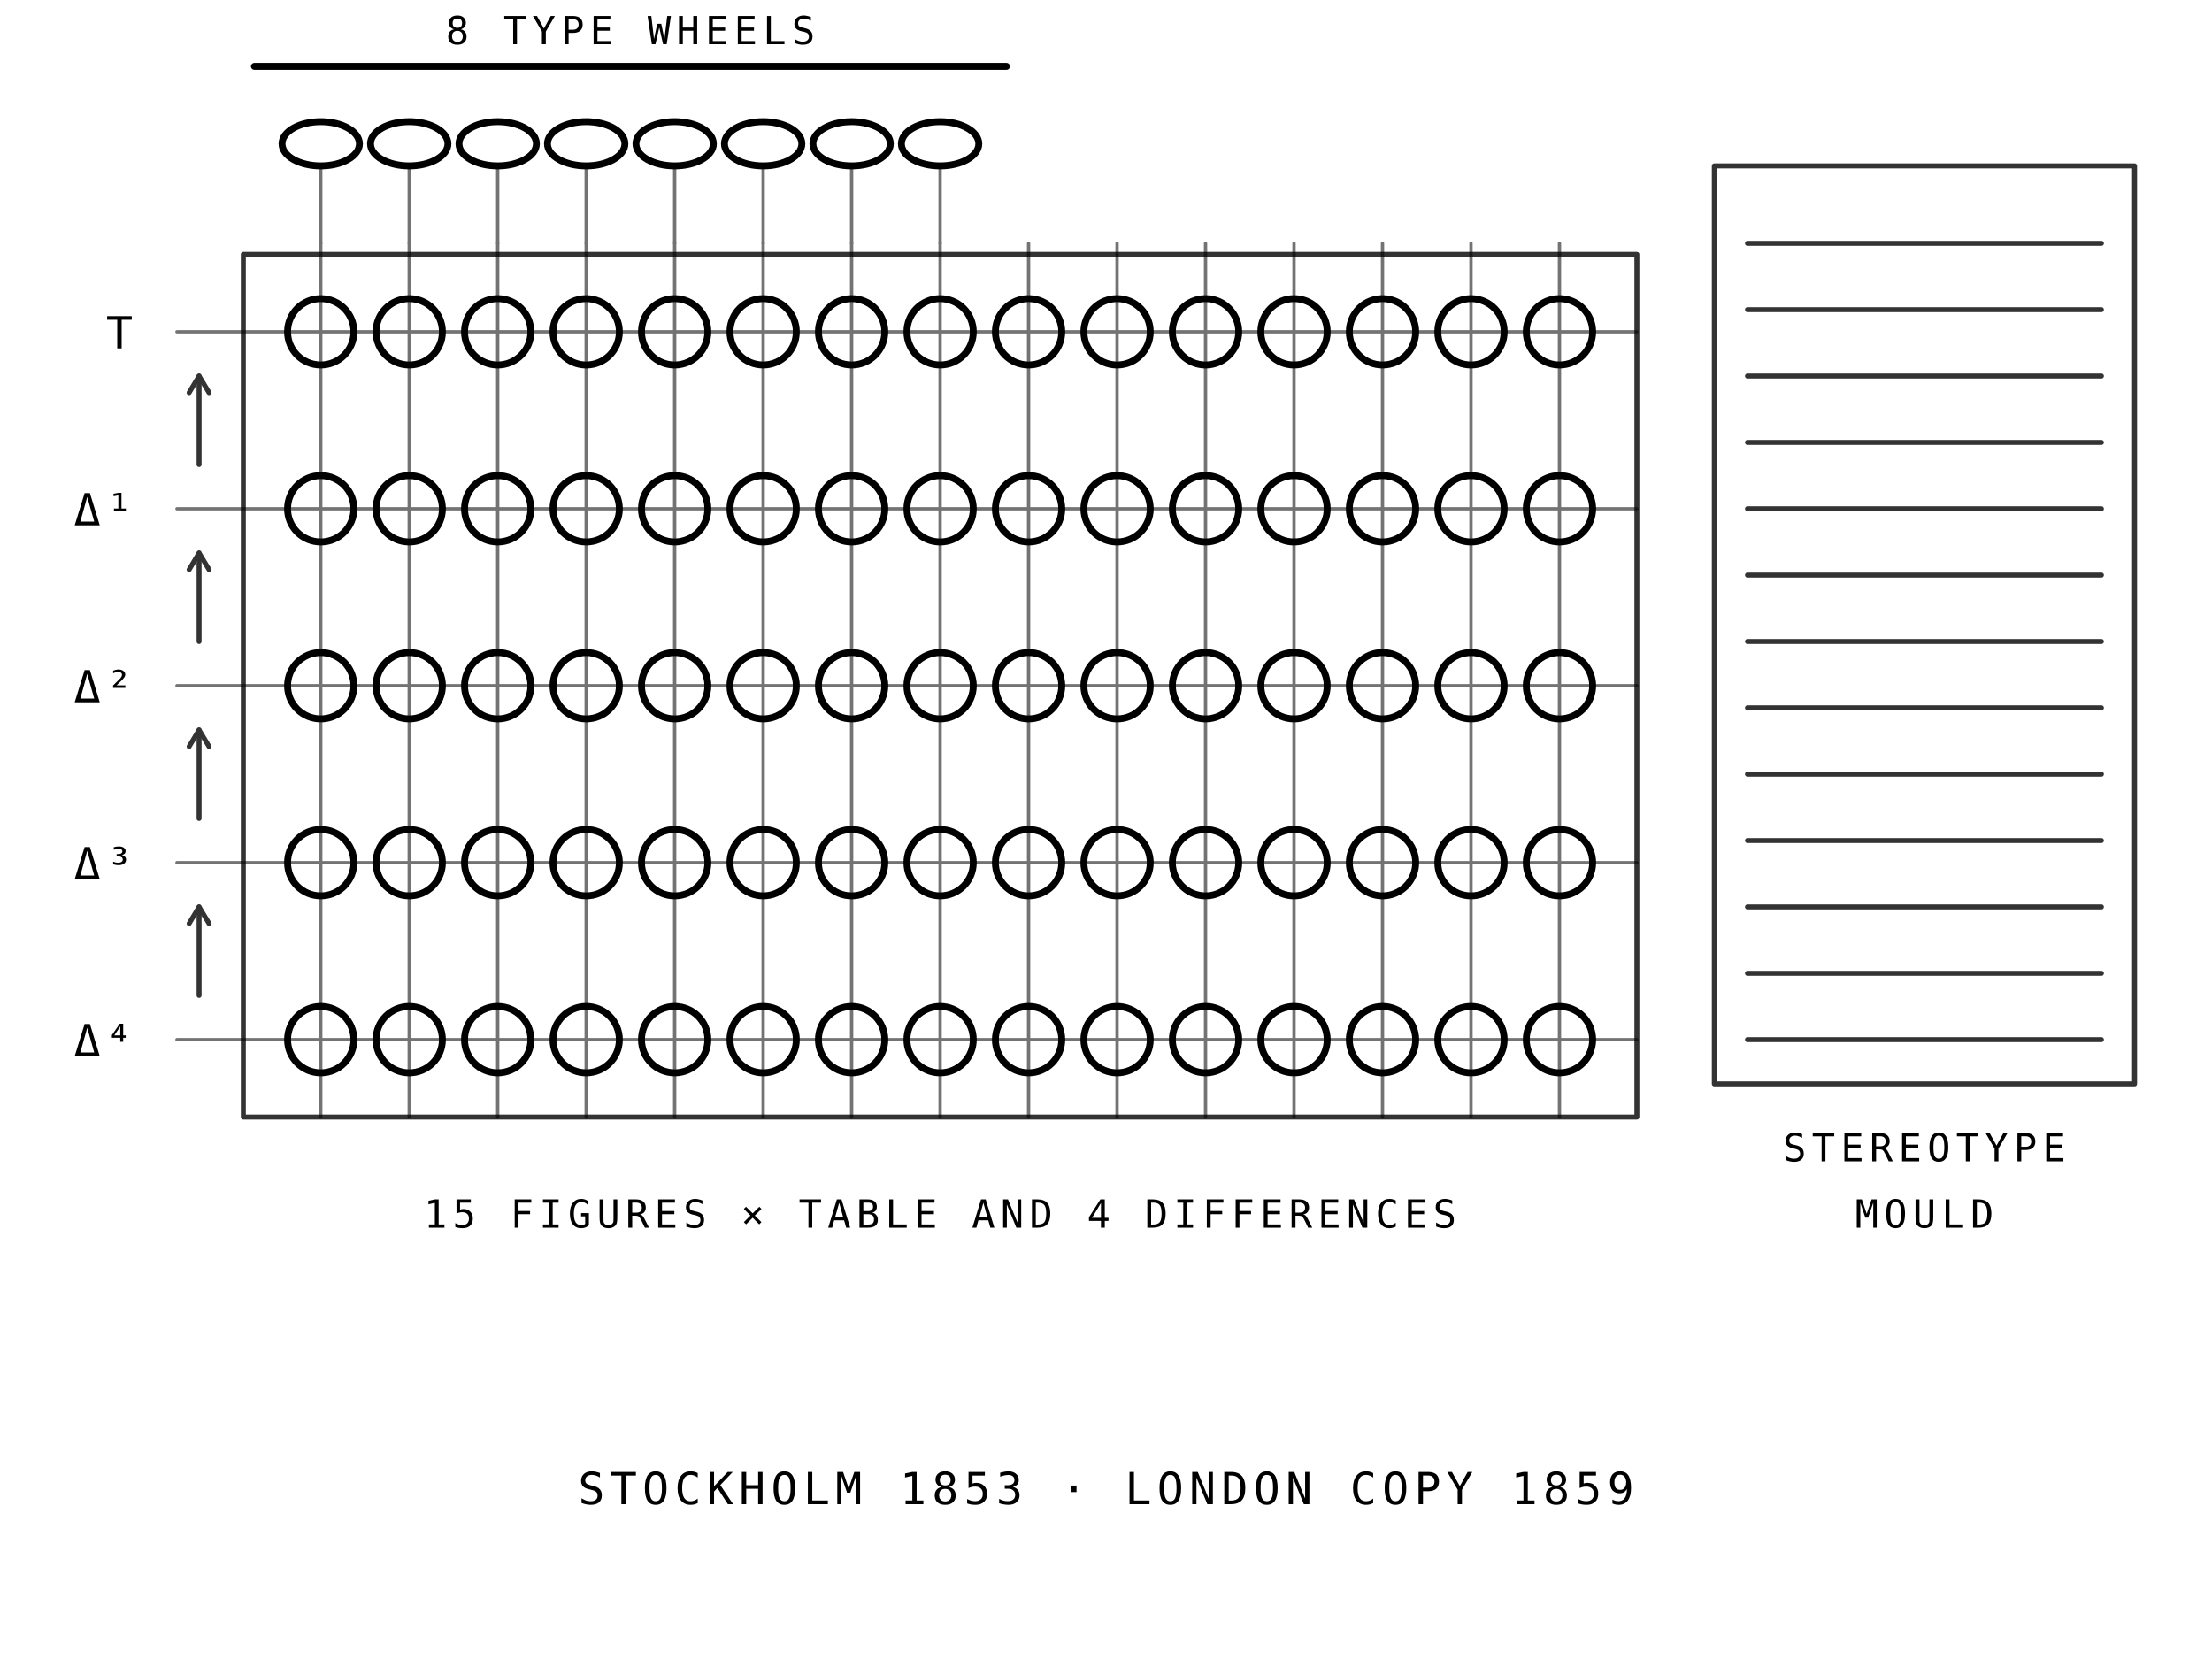
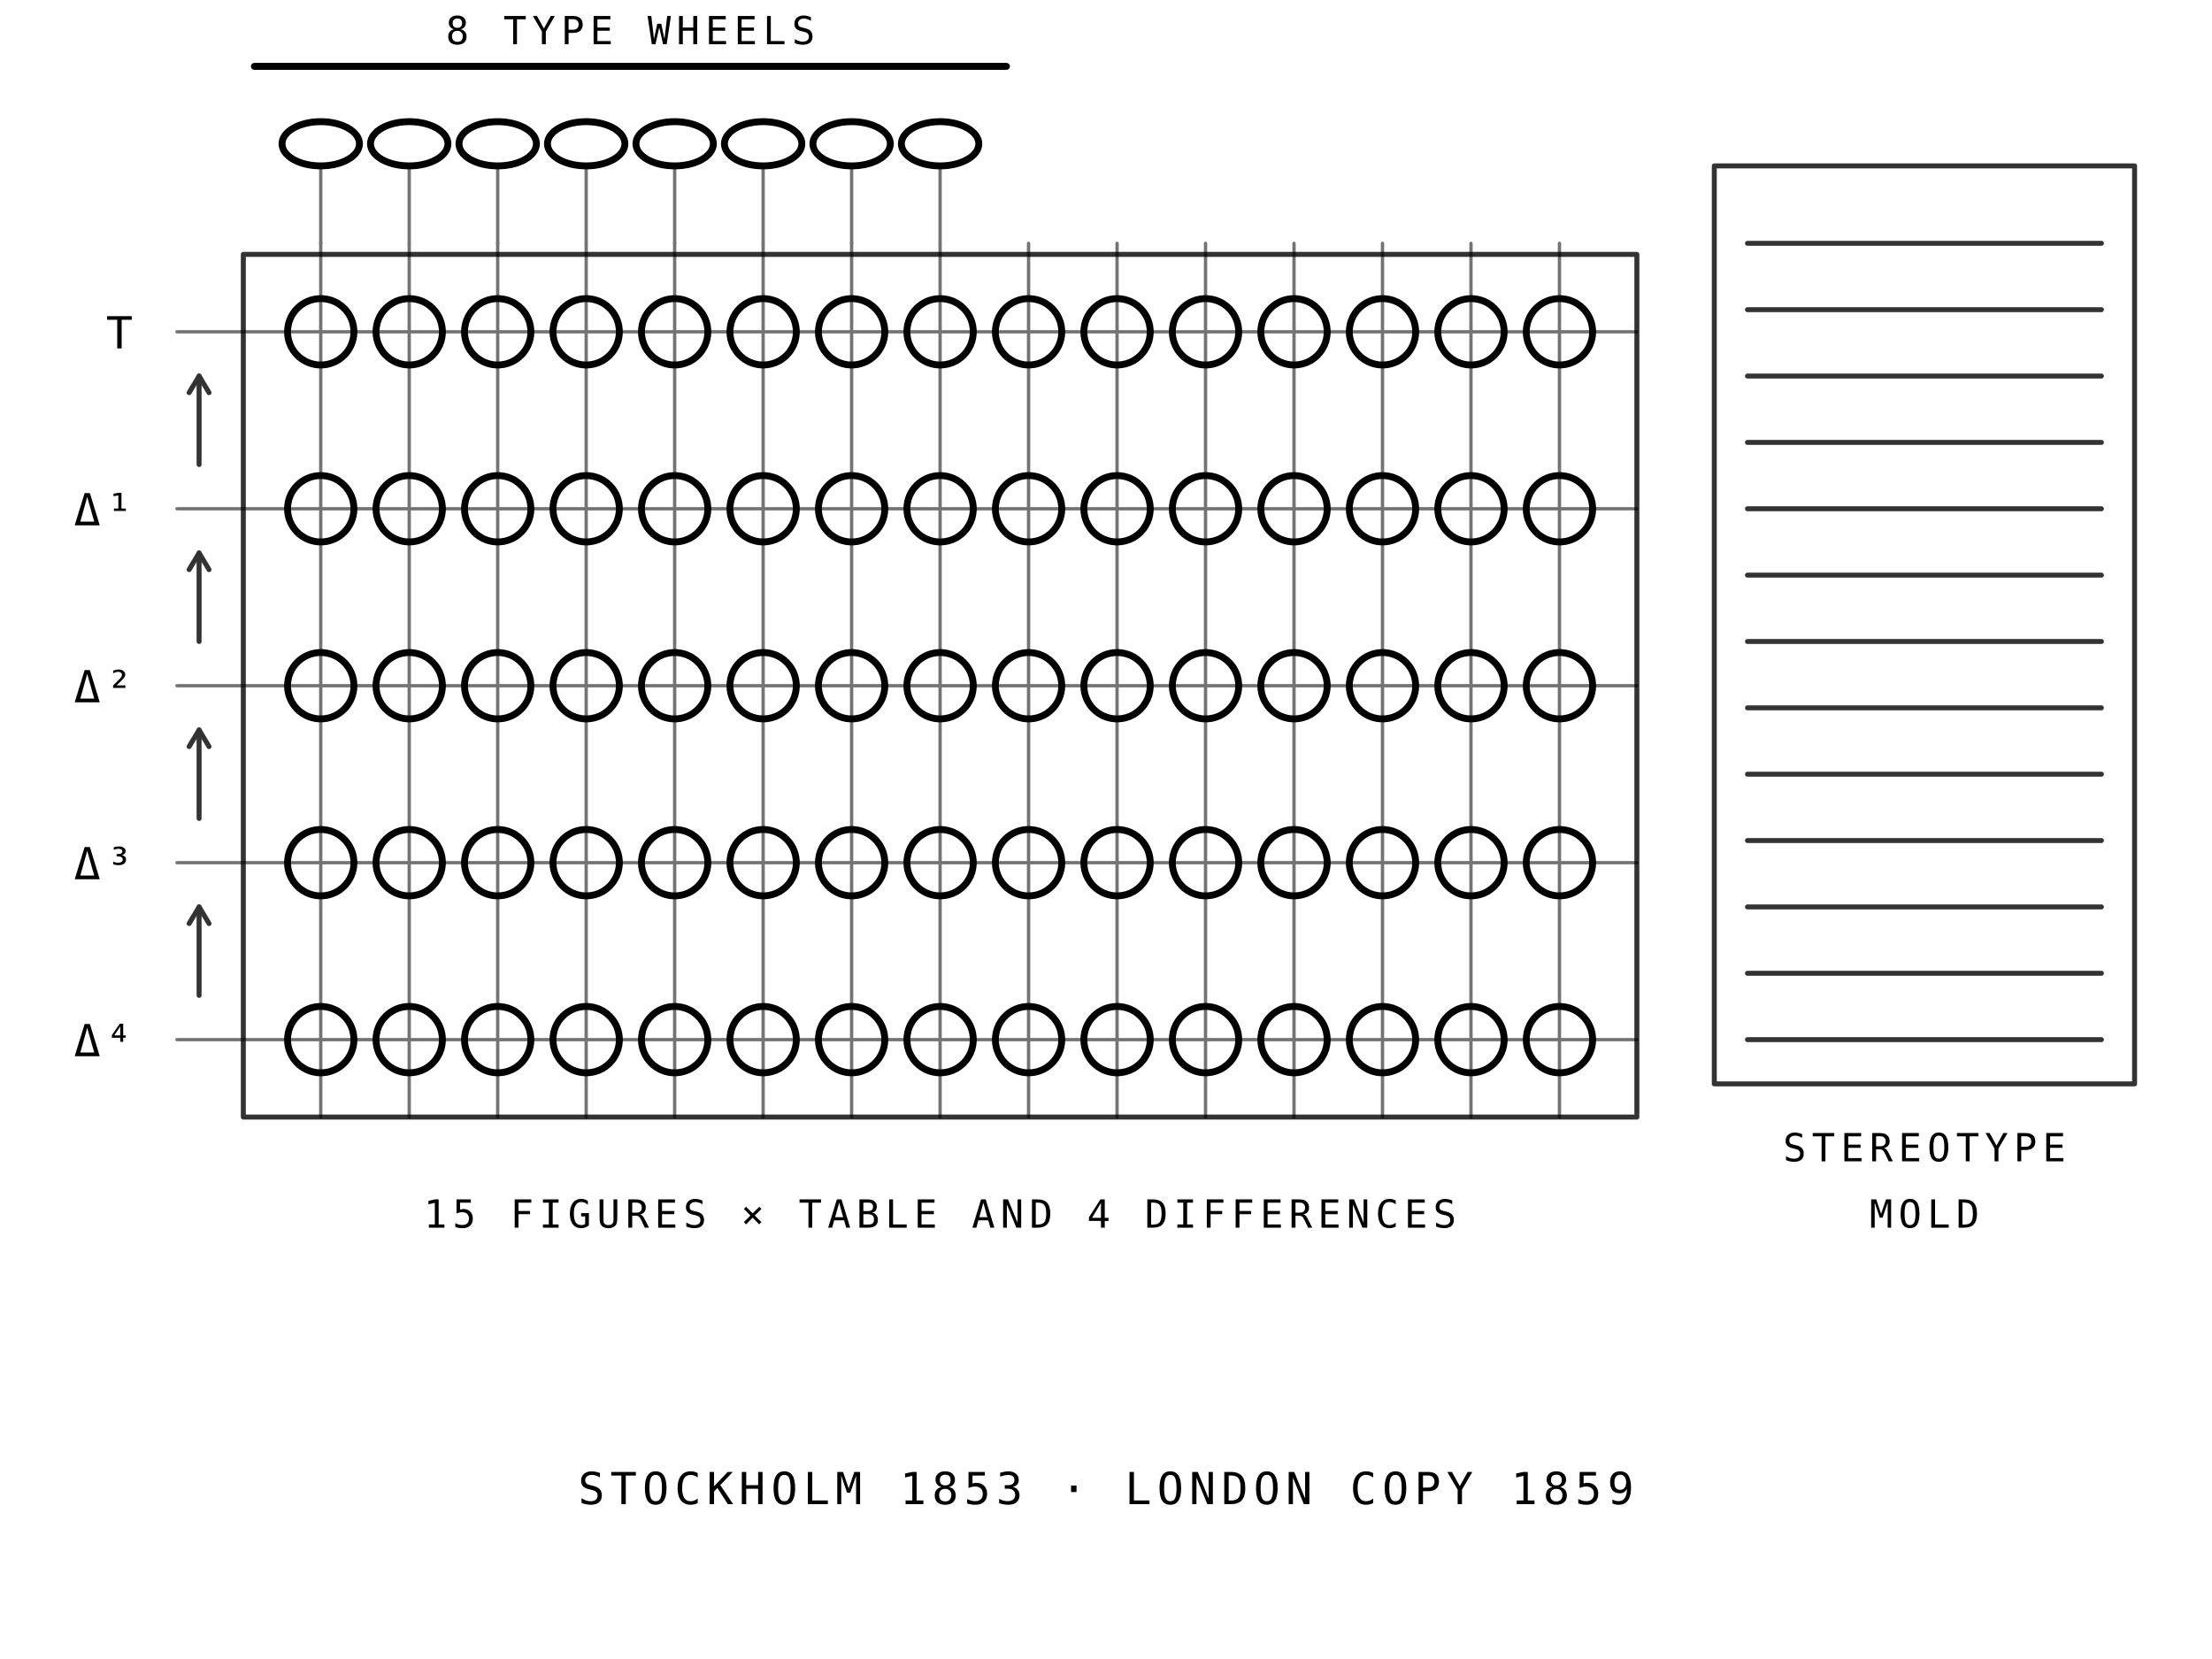
<svg xmlns="http://www.w3.org/2000/svg" viewBox="0 0 400 300" fill="none" stroke="currentColor" stroke-width="1.25" stroke-linecap="round" stroke-linejoin="round" aria-hidden="true">
  <g stroke-width="0.6" opacity="0.55">
    <path pathLength="1" d="M58 44 L58 202 M74 44 L74 202 M90 44 L90 202 M106 44 L106 202 M122 44 L122 202 M138 44 L138 202 M154 44 L154 202 M170 44 L170 202 M186 44 L186 202 M202 44 L202 202 M218 44 L218 202 M234 44 L234 202 M250 44 L250 202 M266 44 L266 202 M282 44 L282 202" />
    <path pathLength="1" d="M32 60 L296 60 M32 92 L296 92 M32 124 L296 124 M32 156 L296 156 M32 188 L296 188" />
    <path pathLength="1" d="M58 44 L58 30 M74 44 L74 30 M90 44 L90 30 M106 44 L106 30 M122 44 L122 30 M138 44 L138 30 M154 44 L154 30 M170 44 L170 30" />
  </g>
  <g>
    <path pathLength="1" d="M52 60 a6 6 0 1 0 12 0 a6 6 0 1 0 -12 0" />
    <path pathLength="1" d="M68 60 a6 6 0 1 0 12 0 a6 6 0 1 0 -12 0" />
    <path pathLength="1" d="M84 60 a6 6 0 1 0 12 0 a6 6 0 1 0 -12 0" />
    <path pathLength="1" d="M100 60 a6 6 0 1 0 12 0 a6 6 0 1 0 -12 0" />
    <path pathLength="1" d="M116 60 a6 6 0 1 0 12 0 a6 6 0 1 0 -12 0" />
    <path pathLength="1" d="M132 60 a6 6 0 1 0 12 0 a6 6 0 1 0 -12 0" />
    <path pathLength="1" d="M148 60 a6 6 0 1 0 12 0 a6 6 0 1 0 -12 0" />
    <path pathLength="1" d="M164 60 a6 6 0 1 0 12 0 a6 6 0 1 0 -12 0" />
    <path pathLength="1" d="M180 60 a6 6 0 1 0 12 0 a6 6 0 1 0 -12 0" />
    <path pathLength="1" d="M196 60 a6 6 0 1 0 12 0 a6 6 0 1 0 -12 0" />
    <path pathLength="1" d="M212 60 a6 6 0 1 0 12 0 a6 6 0 1 0 -12 0" />
    <path pathLength="1" d="M228 60 a6 6 0 1 0 12 0 a6 6 0 1 0 -12 0" />
    <path pathLength="1" d="M244 60 a6 6 0 1 0 12 0 a6 6 0 1 0 -12 0" />
    <path pathLength="1" d="M260 60 a6 6 0 1 0 12 0 a6 6 0 1 0 -12 0" />
    <path pathLength="1" d="M276 60 a6 6 0 1 0 12 0 a6 6 0 1 0 -12 0" />
    <path pathLength="1" d="M52 92 a6 6 0 1 0 12 0 a6 6 0 1 0 -12 0" />
    <path pathLength="1" d="M68 92 a6 6 0 1 0 12 0 a6 6 0 1 0 -12 0" />
    <path pathLength="1" d="M84 92 a6 6 0 1 0 12 0 a6 6 0 1 0 -12 0" />
    <path pathLength="1" d="M100 92 a6 6 0 1 0 12 0 a6 6 0 1 0 -12 0" />
    <path pathLength="1" d="M116 92 a6 6 0 1 0 12 0 a6 6 0 1 0 -12 0" />
    <path pathLength="1" d="M132 92 a6 6 0 1 0 12 0 a6 6 0 1 0 -12 0" />
    <path pathLength="1" d="M148 92 a6 6 0 1 0 12 0 a6 6 0 1 0 -12 0" />
    <path pathLength="1" d="M164 92 a6 6 0 1 0 12 0 a6 6 0 1 0 -12 0" />
    <path pathLength="1" d="M180 92 a6 6 0 1 0 12 0 a6 6 0 1 0 -12 0" />
    <path pathLength="1" d="M196 92 a6 6 0 1 0 12 0 a6 6 0 1 0 -12 0" />
    <path pathLength="1" d="M212 92 a6 6 0 1 0 12 0 a6 6 0 1 0 -12 0" />
    <path pathLength="1" d="M228 92 a6 6 0 1 0 12 0 a6 6 0 1 0 -12 0" />
    <path pathLength="1" d="M244 92 a6 6 0 1 0 12 0 a6 6 0 1 0 -12 0" />
    <path pathLength="1" d="M260 92 a6 6 0 1 0 12 0 a6 6 0 1 0 -12 0" />
    <path pathLength="1" d="M276 92 a6 6 0 1 0 12 0 a6 6 0 1 0 -12 0" />
    <path pathLength="1" d="M52 124 a6 6 0 1 0 12 0 a6 6 0 1 0 -12 0" />
    <path pathLength="1" d="M68 124 a6 6 0 1 0 12 0 a6 6 0 1 0 -12 0" />
    <path pathLength="1" d="M84 124 a6 6 0 1 0 12 0 a6 6 0 1 0 -12 0" />
    <path pathLength="1" d="M100 124 a6 6 0 1 0 12 0 a6 6 0 1 0 -12 0" />
    <path pathLength="1" d="M116 124 a6 6 0 1 0 12 0 a6 6 0 1 0 -12 0" />
    <path pathLength="1" d="M132 124 a6 6 0 1 0 12 0 a6 6 0 1 0 -12 0" />
    <path pathLength="1" d="M148 124 a6 6 0 1 0 12 0 a6 6 0 1 0 -12 0" />
    <path pathLength="1" d="M164 124 a6 6 0 1 0 12 0 a6 6 0 1 0 -12 0" />
    <path pathLength="1" d="M180 124 a6 6 0 1 0 12 0 a6 6 0 1 0 -12 0" />
    <path pathLength="1" d="M196 124 a6 6 0 1 0 12 0 a6 6 0 1 0 -12 0" />
    <path pathLength="1" d="M212 124 a6 6 0 1 0 12 0 a6 6 0 1 0 -12 0" />
    <path pathLength="1" d="M228 124 a6 6 0 1 0 12 0 a6 6 0 1 0 -12 0" />
    <path pathLength="1" d="M244 124 a6 6 0 1 0 12 0 a6 6 0 1 0 -12 0" />
    <path pathLength="1" d="M260 124 a6 6 0 1 0 12 0 a6 6 0 1 0 -12 0" />
    <path pathLength="1" d="M276 124 a6 6 0 1 0 12 0 a6 6 0 1 0 -12 0" />
    <path pathLength="1" d="M52 156 a6 6 0 1 0 12 0 a6 6 0 1 0 -12 0" />
    <path pathLength="1" d="M68 156 a6 6 0 1 0 12 0 a6 6 0 1 0 -12 0" />
    <path pathLength="1" d="M84 156 a6 6 0 1 0 12 0 a6 6 0 1 0 -12 0" />
    <path pathLength="1" d="M100 156 a6 6 0 1 0 12 0 a6 6 0 1 0 -12 0" />
    <path pathLength="1" d="M116 156 a6 6 0 1 0 12 0 a6 6 0 1 0 -12 0" />
    <path pathLength="1" d="M132 156 a6 6 0 1 0 12 0 a6 6 0 1 0 -12 0" />
    <path pathLength="1" d="M148 156 a6 6 0 1 0 12 0 a6 6 0 1 0 -12 0" />
    <path pathLength="1" d="M164 156 a6 6 0 1 0 12 0 a6 6 0 1 0 -12 0" />
    <path pathLength="1" d="M180 156 a6 6 0 1 0 12 0 a6 6 0 1 0 -12 0" />
    <path pathLength="1" d="M196 156 a6 6 0 1 0 12 0 a6 6 0 1 0 -12 0" />
    <path pathLength="1" d="M212 156 a6 6 0 1 0 12 0 a6 6 0 1 0 -12 0" />
    <path pathLength="1" d="M228 156 a6 6 0 1 0 12 0 a6 6 0 1 0 -12 0" />
    <path pathLength="1" d="M244 156 a6 6 0 1 0 12 0 a6 6 0 1 0 -12 0" />
    <path pathLength="1" d="M260 156 a6 6 0 1 0 12 0 a6 6 0 1 0 -12 0" />
    <path pathLength="1" d="M276 156 a6 6 0 1 0 12 0 a6 6 0 1 0 -12 0" />
    <path pathLength="1" d="M52 188 a6 6 0 1 0 12 0 a6 6 0 1 0 -12 0" />
    <path pathLength="1" d="M68 188 a6 6 0 1 0 12 0 a6 6 0 1 0 -12 0" />
    <path pathLength="1" d="M84 188 a6 6 0 1 0 12 0 a6 6 0 1 0 -12 0" />
    <path pathLength="1" d="M100 188 a6 6 0 1 0 12 0 a6 6 0 1 0 -12 0" />
    <path pathLength="1" d="M116 188 a6 6 0 1 0 12 0 a6 6 0 1 0 -12 0" />
    <path pathLength="1" d="M132 188 a6 6 0 1 0 12 0 a6 6 0 1 0 -12 0" />
    <path pathLength="1" d="M148 188 a6 6 0 1 0 12 0 a6 6 0 1 0 -12 0" />
    <path pathLength="1" d="M164 188 a6 6 0 1 0 12 0 a6 6 0 1 0 -12 0" />
    <path pathLength="1" d="M180 188 a6 6 0 1 0 12 0 a6 6 0 1 0 -12 0" />
    <path pathLength="1" d="M196 188 a6 6 0 1 0 12 0 a6 6 0 1 0 -12 0" />
    <path pathLength="1" d="M212 188 a6 6 0 1 0 12 0 a6 6 0 1 0 -12 0" />
    <path pathLength="1" d="M228 188 a6 6 0 1 0 12 0 a6 6 0 1 0 -12 0" />
    <path pathLength="1" d="M244 188 a6 6 0 1 0 12 0 a6 6 0 1 0 -12 0" />
    <path pathLength="1" d="M260 188 a6 6 0 1 0 12 0 a6 6 0 1 0 -12 0" />
    <path pathLength="1" d="M276 188 a6 6 0 1 0 12 0 a6 6 0 1 0 -12 0" />
  </g>
  <g stroke-width="0.9" opacity="0.8">
    <path pathLength="1" d="M44 46 L296 46 L296 202 L44 202 Z" />
    <path pathLength="1" d="M36 180 L36 164" />
    <path pathLength="1" d="M37.8 167 L36 164 L34.2 167" />
    <path pathLength="1" d="M36 148 L36 132" />
    <path pathLength="1" d="M37.8 135 L36 132 L34.2 135" />
    <path pathLength="1" d="M36 116 L36 100" />
    <path pathLength="1" d="M37.8 103 L36 100 L34.2 103" />
    <path pathLength="1" d="M36 84 L36 68" />
    <path pathLength="1" d="M37.8 71 L36 68 L34.2 71" />
  </g>
  <g>
    <path pathLength="1" d="M51 26 a7 4 0 1 0 14 0 a7 4 0 1 0 -14 0" />
    <path pathLength="1" d="M67 26 a7 4 0 1 0 14 0 a7 4 0 1 0 -14 0" />
    <path pathLength="1" d="M83 26 a7 4 0 1 0 14 0 a7 4 0 1 0 -14 0" />
    <path pathLength="1" d="M99 26 a7 4 0 1 0 14 0 a7 4 0 1 0 -14 0" />
    <path pathLength="1" d="M115 26 a7 4 0 1 0 14 0 a7 4 0 1 0 -14 0" />
    <path pathLength="1" d="M131 26 a7 4 0 1 0 14 0 a7 4 0 1 0 -14 0" />
    <path pathLength="1" d="M147 26 a7 4 0 1 0 14 0 a7 4 0 1 0 -14 0" />
    <path pathLength="1" d="M163 26 a7 4 0 1 0 14 0 a7 4 0 1 0 -14 0" />
    <path pathLength="1" d="M46 12 L182 12" />
  </g>
  <g stroke-width="0.9" opacity="0.8">
    <path pathLength="1" d="M310 30 L386 30 L386 196 L310 196 Z" />
    <path pathLength="1" d="M316 44 L380 44 M316 56 L380 56 M316 68 L380 68 M316 80 L380 80 M316 92 L380 92 M316 104 L380 104 M316 116 L380 116 M316 128 L380 128 M316 140 L380 140 M316 152 L380 152 M316 164 L380 164 M316 176 L380 176 M316 188 L380 188" />
  </g>
  <g>
    <text x="24" y="63" font-size="8" text-anchor="end" fill="currentColor" stroke="none" font-family="ui-monospace, monospace" letter-spacing="1">T</text>
    <text x="24" y="95" font-size="8" text-anchor="end" fill="currentColor" stroke="none" font-family="ui-monospace, monospace" letter-spacing="1">Δ¹</text>
    <text x="24" y="127" font-size="8" text-anchor="end" fill="currentColor" stroke="none" font-family="ui-monospace, monospace" letter-spacing="1">Δ²</text>
    <text x="24" y="159" font-size="8" text-anchor="end" fill="currentColor" stroke="none" font-family="ui-monospace, monospace" letter-spacing="1">Δ³</text>
    <text x="24" y="191" font-size="8" text-anchor="end" fill="currentColor" stroke="none" font-family="ui-monospace, monospace" letter-spacing="1">Δ⁴</text>
    <text x="114" y="8" font-size="7" text-anchor="middle" fill="currentColor" stroke="none" font-family="ui-monospace, monospace" letter-spacing="1">8 TYPE WHEELS</text>
    <text x="170" y="222" font-size="7" text-anchor="middle" fill="currentColor" stroke="none" font-family="ui-monospace, monospace" letter-spacing="1">15 FIGURES × TABLE AND 4 DIFFERENCES</text>
    <text x="348" y="210" font-size="7" text-anchor="middle" fill="currentColor" stroke="none" font-family="ui-monospace, monospace" letter-spacing="1">STEREOTYPE</text>
-     <text x="348" y="222" font-size="7" text-anchor="middle" fill="currentColor" stroke="none" font-family="ui-monospace, monospace" letter-spacing="1">MOULD</text>
+     <text x="348" y="222" font-size="7" text-anchor="middle" fill="currentColor" stroke="none" font-family="ui-monospace, monospace" letter-spacing="1">MOLD</text>
    <text x="200" y="272" font-size="8" text-anchor="middle" fill="currentColor" stroke="none" font-family="ui-monospace, monospace" letter-spacing="1">STOCKHOLM 1853 · LONDON COPY 1859</text>
  </g>
</svg>
